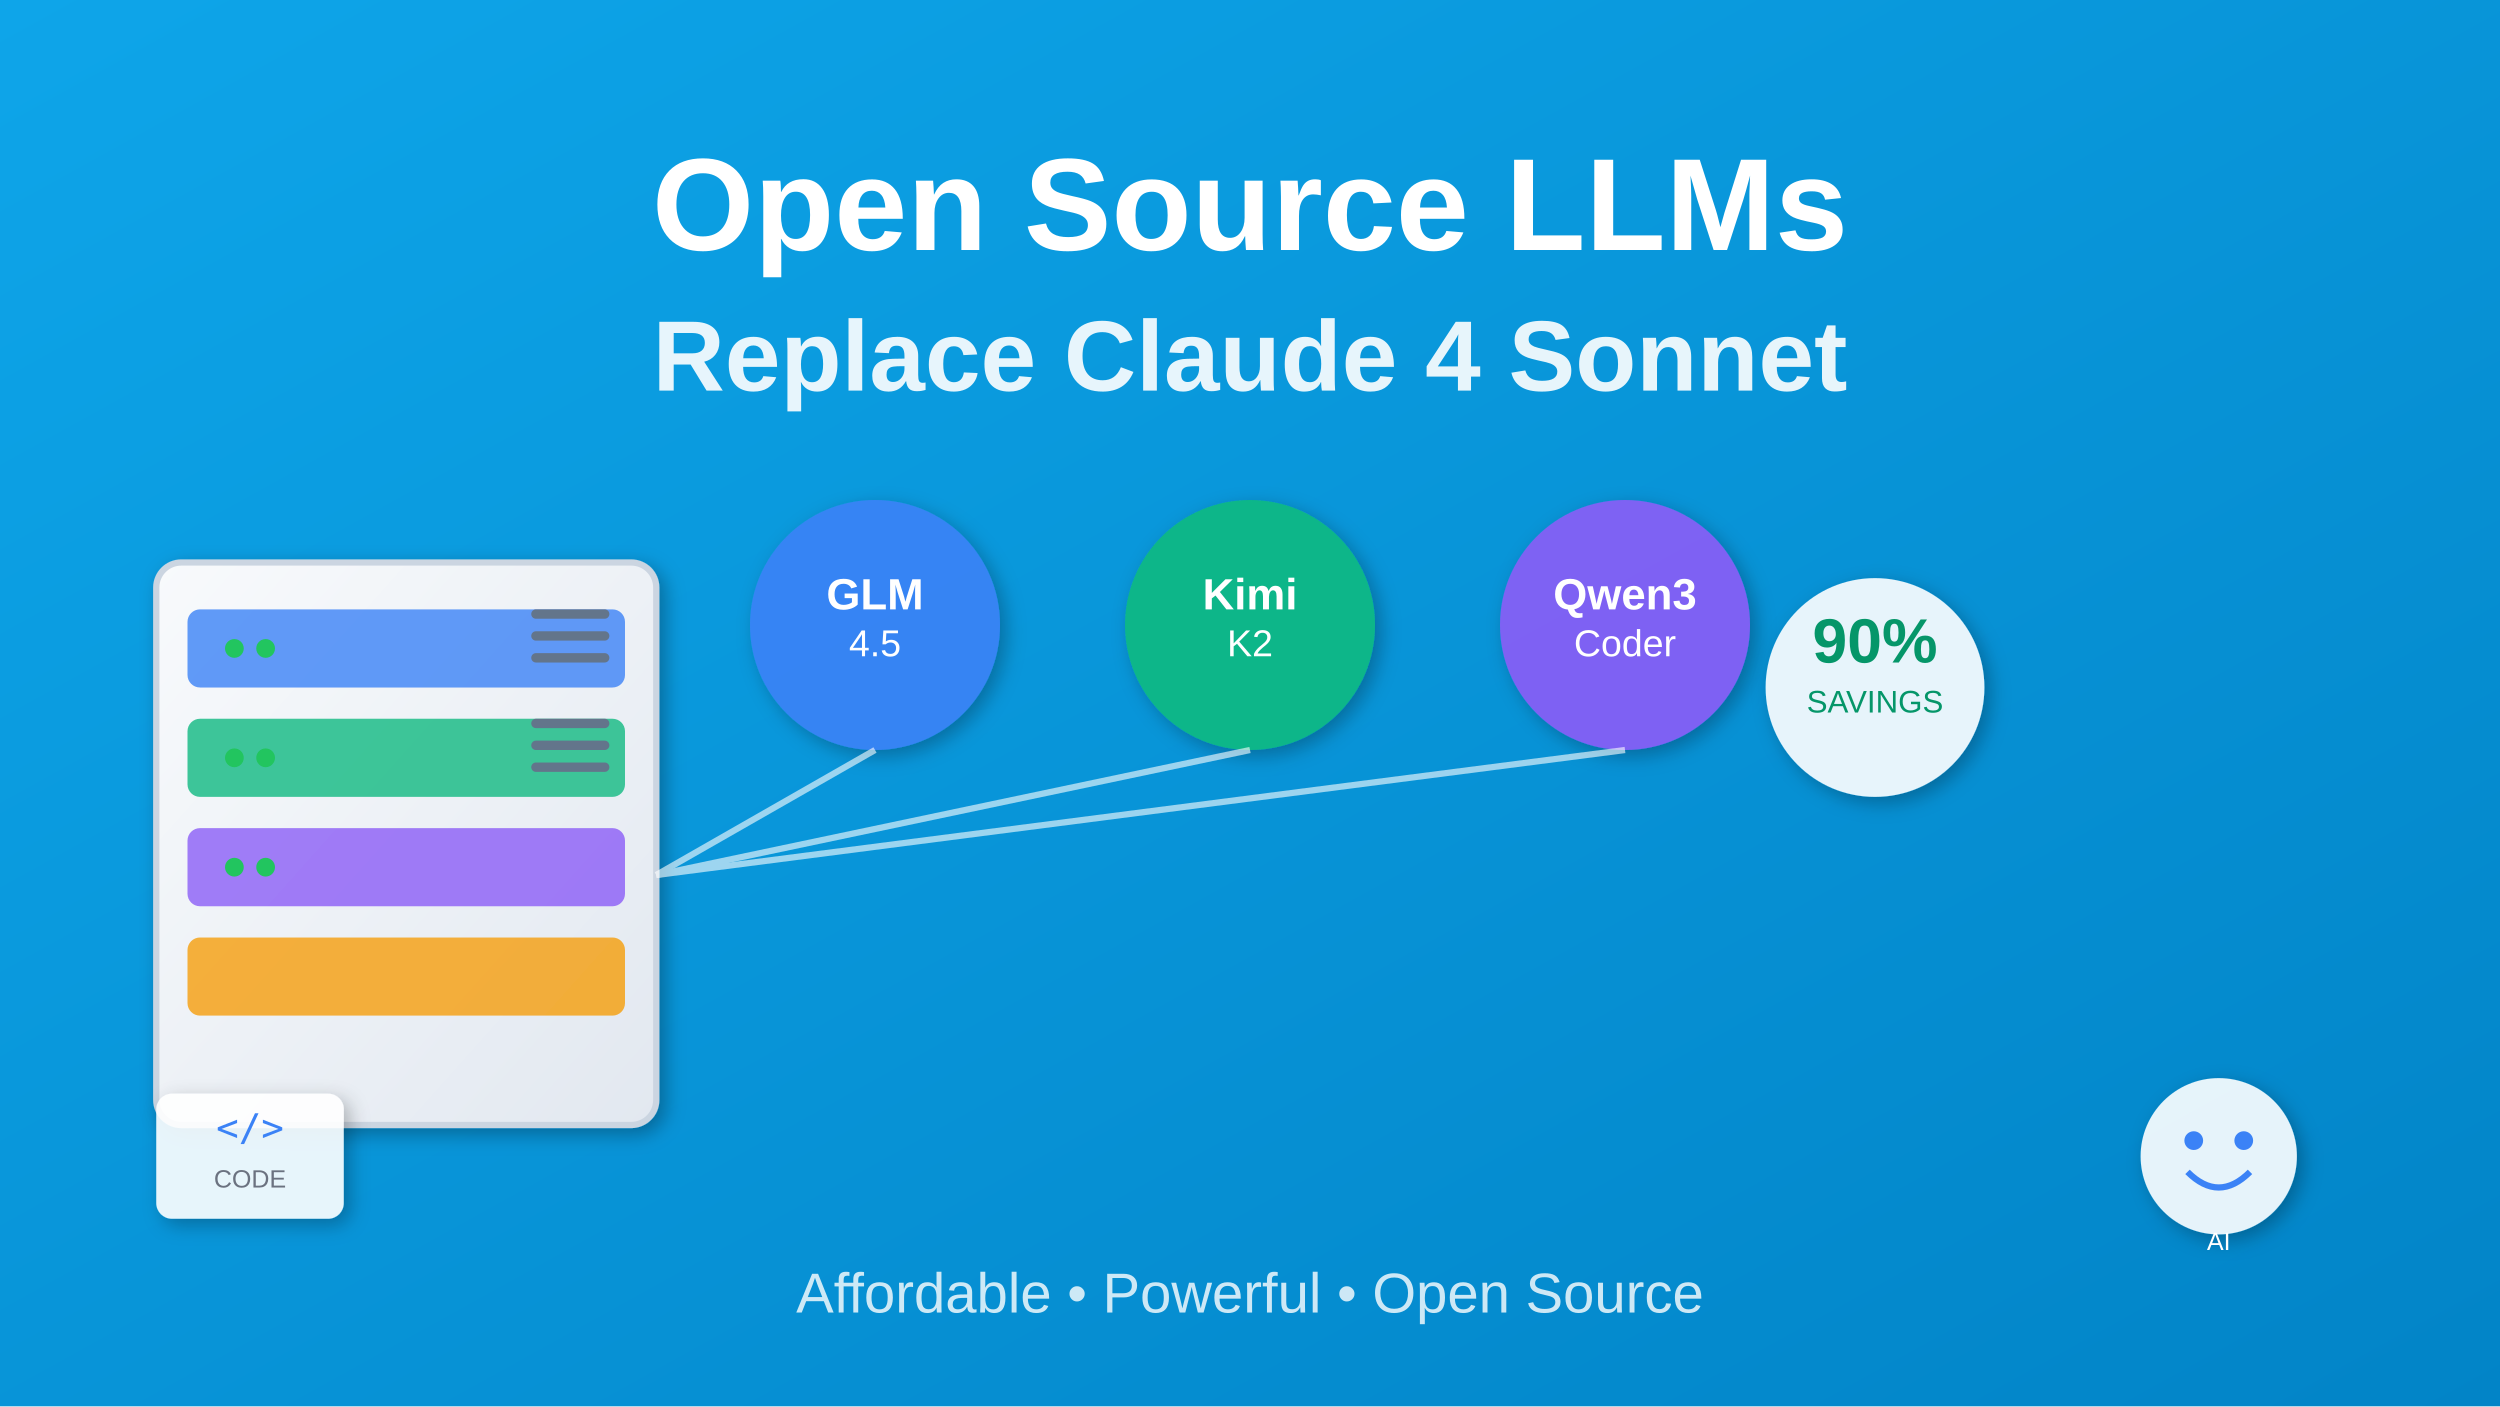
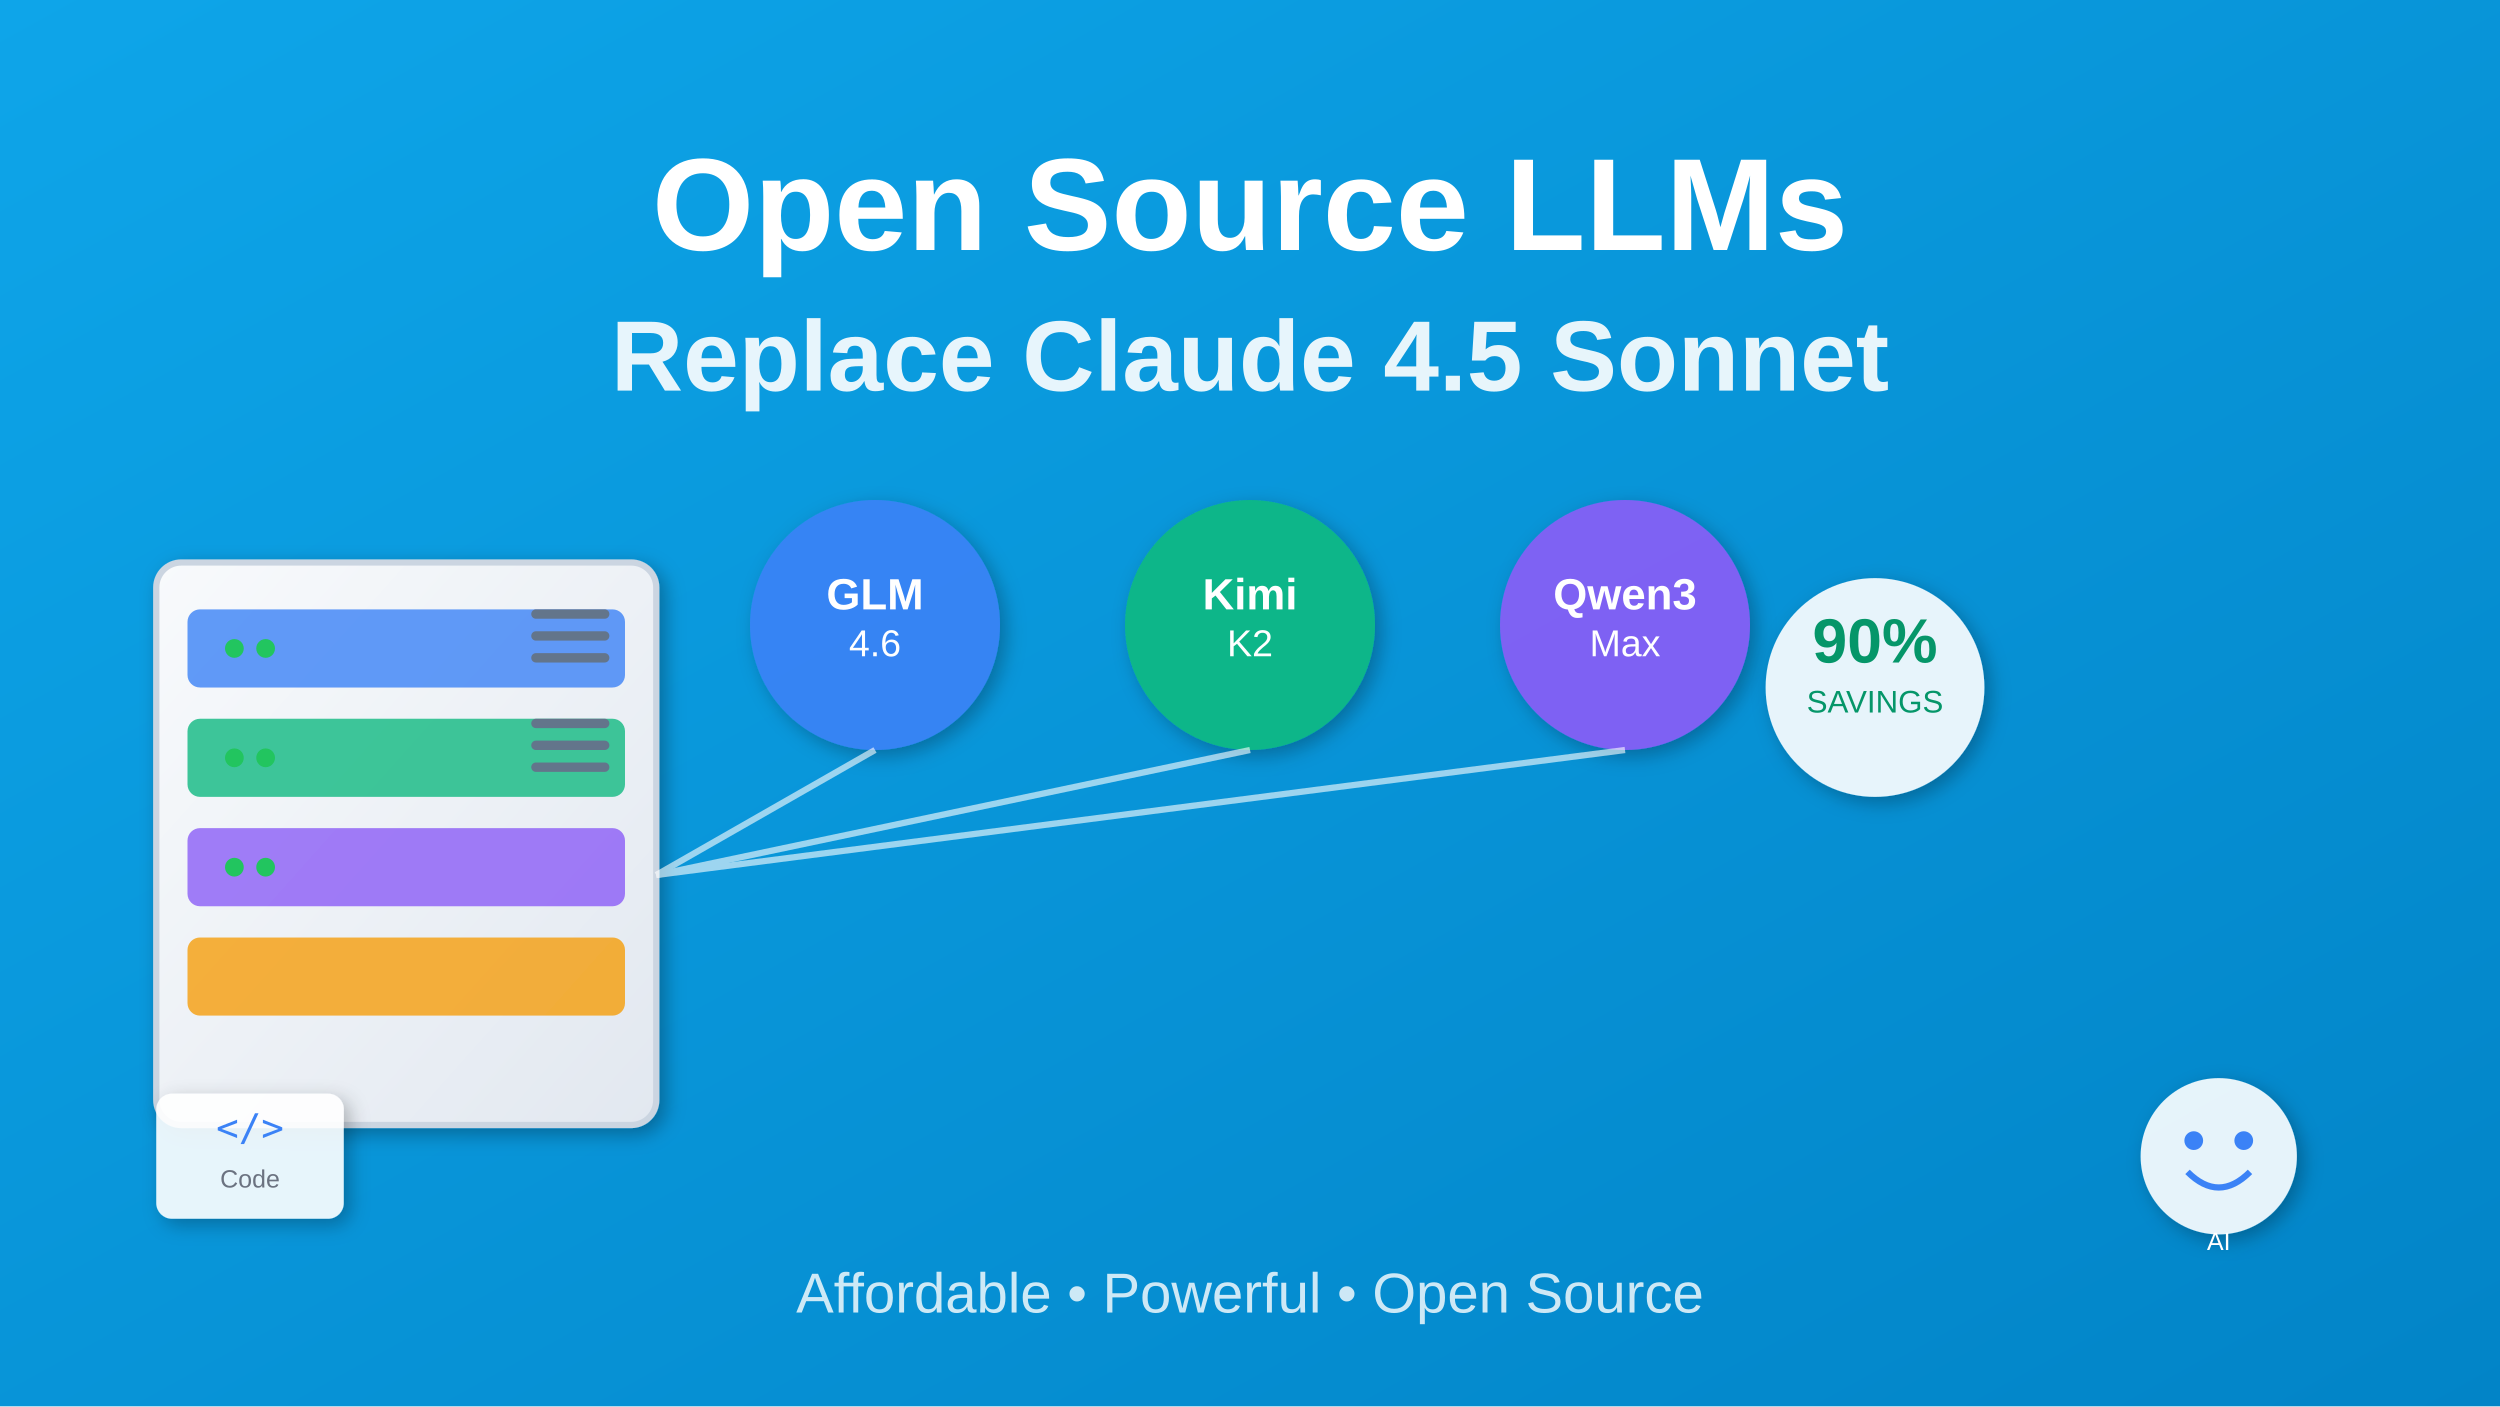
<svg xmlns="http://www.w3.org/2000/svg" viewBox="0 0 800 450">
  <defs>
    <linearGradient id="bgGradient" x1="0%" y1="0%" x2="100%" y2="100%">
      <stop offset="0%" style="stop-color:#0EA5E9;stop-opacity:1" />
      <stop offset="100%" style="stop-color:#0284C7;stop-opacity:1" />
    </linearGradient>
    <linearGradient id="serverGradient" x1="0%" y1="0%" x2="100%" y2="100%">
      <stop offset="0%" style="stop-color:#F8FAFC;stop-opacity:1" />
      <stop offset="100%" style="stop-color:#E2E8F0;stop-opacity:1" />
    </linearGradient>
    <filter id="shadow" x="-50%" y="-50%" width="200%" height="200%">
      <feDropShadow dx="2" dy="2" stdDeviation="3" flood-color="#000000" flood-opacity="0.3" />
    </filter>
  </defs>
  <rect width="800" height="450" fill="url(#bgGradient)" />
  <text x="400" y="80" font-family="Arial, sans-serif" font-size="42" font-weight="bold" fill="white" text-anchor="middle">
    Open Source LLMs
  </text>
  <text x="400" y="125" font-family="Arial, sans-serif" font-size="32" font-weight="600" fill="white" text-anchor="middle" opacity="0.9">
-     Replace Claude 4 Sonnet
+     Replace Claude 4.5 Sonnet
  </text>
  <g transform="translate(50, 180)" filter="url(#shadow)">
    <rect x="0" y="0" width="160" height="180" fill="url(#serverGradient)" rx="8" stroke="#CBD5E1" stroke-width="2" />
    <rect x="10" y="15" width="140" height="25" fill="#3B82F6" rx="4" opacity="0.8" />
    <rect x="10" y="50" width="140" height="25" fill="#10B981" rx="4" opacity="0.8" />
    <rect x="10" y="85" width="140" height="25" fill="#8B5CF6" rx="4" opacity="0.8" />
    <rect x="10" y="120" width="140" height="25" fill="#F59E0B" rx="4" opacity="0.8" />
    <circle cx="25" cy="27.5" r="3" fill="#22C55E" />
    <circle cx="35" cy="27.5" r="3" fill="#22C55E" />
    <circle cx="25" cy="62.5" r="3" fill="#22C55E" />
    <circle cx="35" cy="62.5" r="3" fill="#22C55E" />
    <circle cx="25" cy="97.5" r="3" fill="#22C55E" />
    <circle cx="35" cy="97.5" r="3" fill="#22C55E" />
    <rect x="120" y="15" width="25" height="3" fill="#64748B" rx="1.5" />
    <rect x="120" y="22" width="25" height="3" fill="#64748B" rx="1.5" />
    <rect x="120" y="29" width="25" height="3" fill="#64748B" rx="1.5" />
    <rect x="120" y="50" width="25" height="3" fill="#64748B" rx="1.5" />
    <rect x="120" y="57" width="25" height="3" fill="#64748B" rx="1.5" />
    <rect x="120" y="64" width="25" height="3" fill="#64748B" rx="1.5" />
  </g>
  <g transform="translate(280, 200)">
    <circle cx="0" cy="0" r="40" fill="#3B82F6" opacity="0.9" filter="url(#shadow)" />
    <text x="0" y="-5" font-family="Arial, sans-serif" font-size="14" font-weight="bold" fill="white" text-anchor="middle">GLM</text>
-     <text x="0" y="10" font-family="Arial, sans-serif" font-size="12" fill="white" text-anchor="middle">4.5</text>
+     <text x="0" y="10" font-family="Arial, sans-serif" font-size="12" fill="white" text-anchor="middle">4.6</text>
    <circle cx="120" cy="0" r="40" fill="#10B981" opacity="0.9" filter="url(#shadow)" />
    <text x="120" y="-5" font-family="Arial, sans-serif" font-size="14" font-weight="bold" fill="white" text-anchor="middle">Kimi</text>
    <text x="120" y="10" font-family="Arial, sans-serif" font-size="12" fill="white" text-anchor="middle">K2</text>
    <circle cx="240" cy="0" r="40" fill="#8B5CF6" opacity="0.9" filter="url(#shadow)" />
    <text x="240" y="-5" font-family="Arial, sans-serif" font-size="14" font-weight="bold" fill="white" text-anchor="middle">Qwen3</text>
-     <text x="240" y="10" font-family="Arial, sans-serif" font-size="12" fill="white" text-anchor="middle">Coder</text>
+     <text x="240" y="10" font-family="Arial, sans-serif" font-size="12" fill="white" text-anchor="middle">Max</text>
  </g>
  <g transform="translate(600, 220)">
    <circle cx="0" cy="0" r="35" fill="white" opacity="0.9" filter="url(#shadow)" />
    <text x="0" y="-8" font-family="Arial, sans-serif" font-size="20" font-weight="bold" fill="#059669" text-anchor="middle">90%</text>
    <text x="0" y="8" font-family="Arial, sans-serif" font-size="10" fill="#059669" text-anchor="middle">SAVINGS</text>
  </g>
  <g transform="translate(50, 350)">
    <rect x="0" y="0" width="60" height="40" fill="white" opacity="0.9" rx="5" filter="url(#shadow)" />
    <text x="30" y="15" font-family="monospace" font-size="12" fill="#3B82F6" text-anchor="middle">&lt;/&gt;</text>
-     <text x="30" y="30" font-family="Arial, sans-serif" font-size="8" fill="#6B7280" text-anchor="middle">CODE</text>
+     <text x="30" y="30" font-family="Arial, sans-serif" font-size="8" fill="#6B7280" text-anchor="middle">Code</text>
  </g>
  <g transform="translate(680, 350)">
    <circle cx="30" cy="20" r="25" fill="white" opacity="0.9" filter="url(#shadow)" />
    <circle cx="22" cy="15" r="3" fill="#3B82F6" />
    <circle cx="38" cy="15" r="3" fill="#3B82F6" />
    <path d="M20 25 Q30 35 40 25" stroke="#3B82F6" stroke-width="2" fill="none" />
    <text x="30" y="50" font-family="Arial, sans-serif" font-size="8" fill="white" text-anchor="middle">AI</text>
  </g>
  <g stroke="white" stroke-width="2" opacity="0.6" fill="none">
    <line x1="210" y1="280" x2="280" y2="240" />
    <line x1="210" y1="280" x2="400" y2="240" />
    <line x1="210" y1="280" x2="520" y2="240" />
  </g>
  <text x="400" y="420" font-family="Arial, sans-serif" font-size="18" fill="white" text-anchor="middle" opacity="0.8">
    Affordable • Powerful • Open Source
  </text>
</svg>
